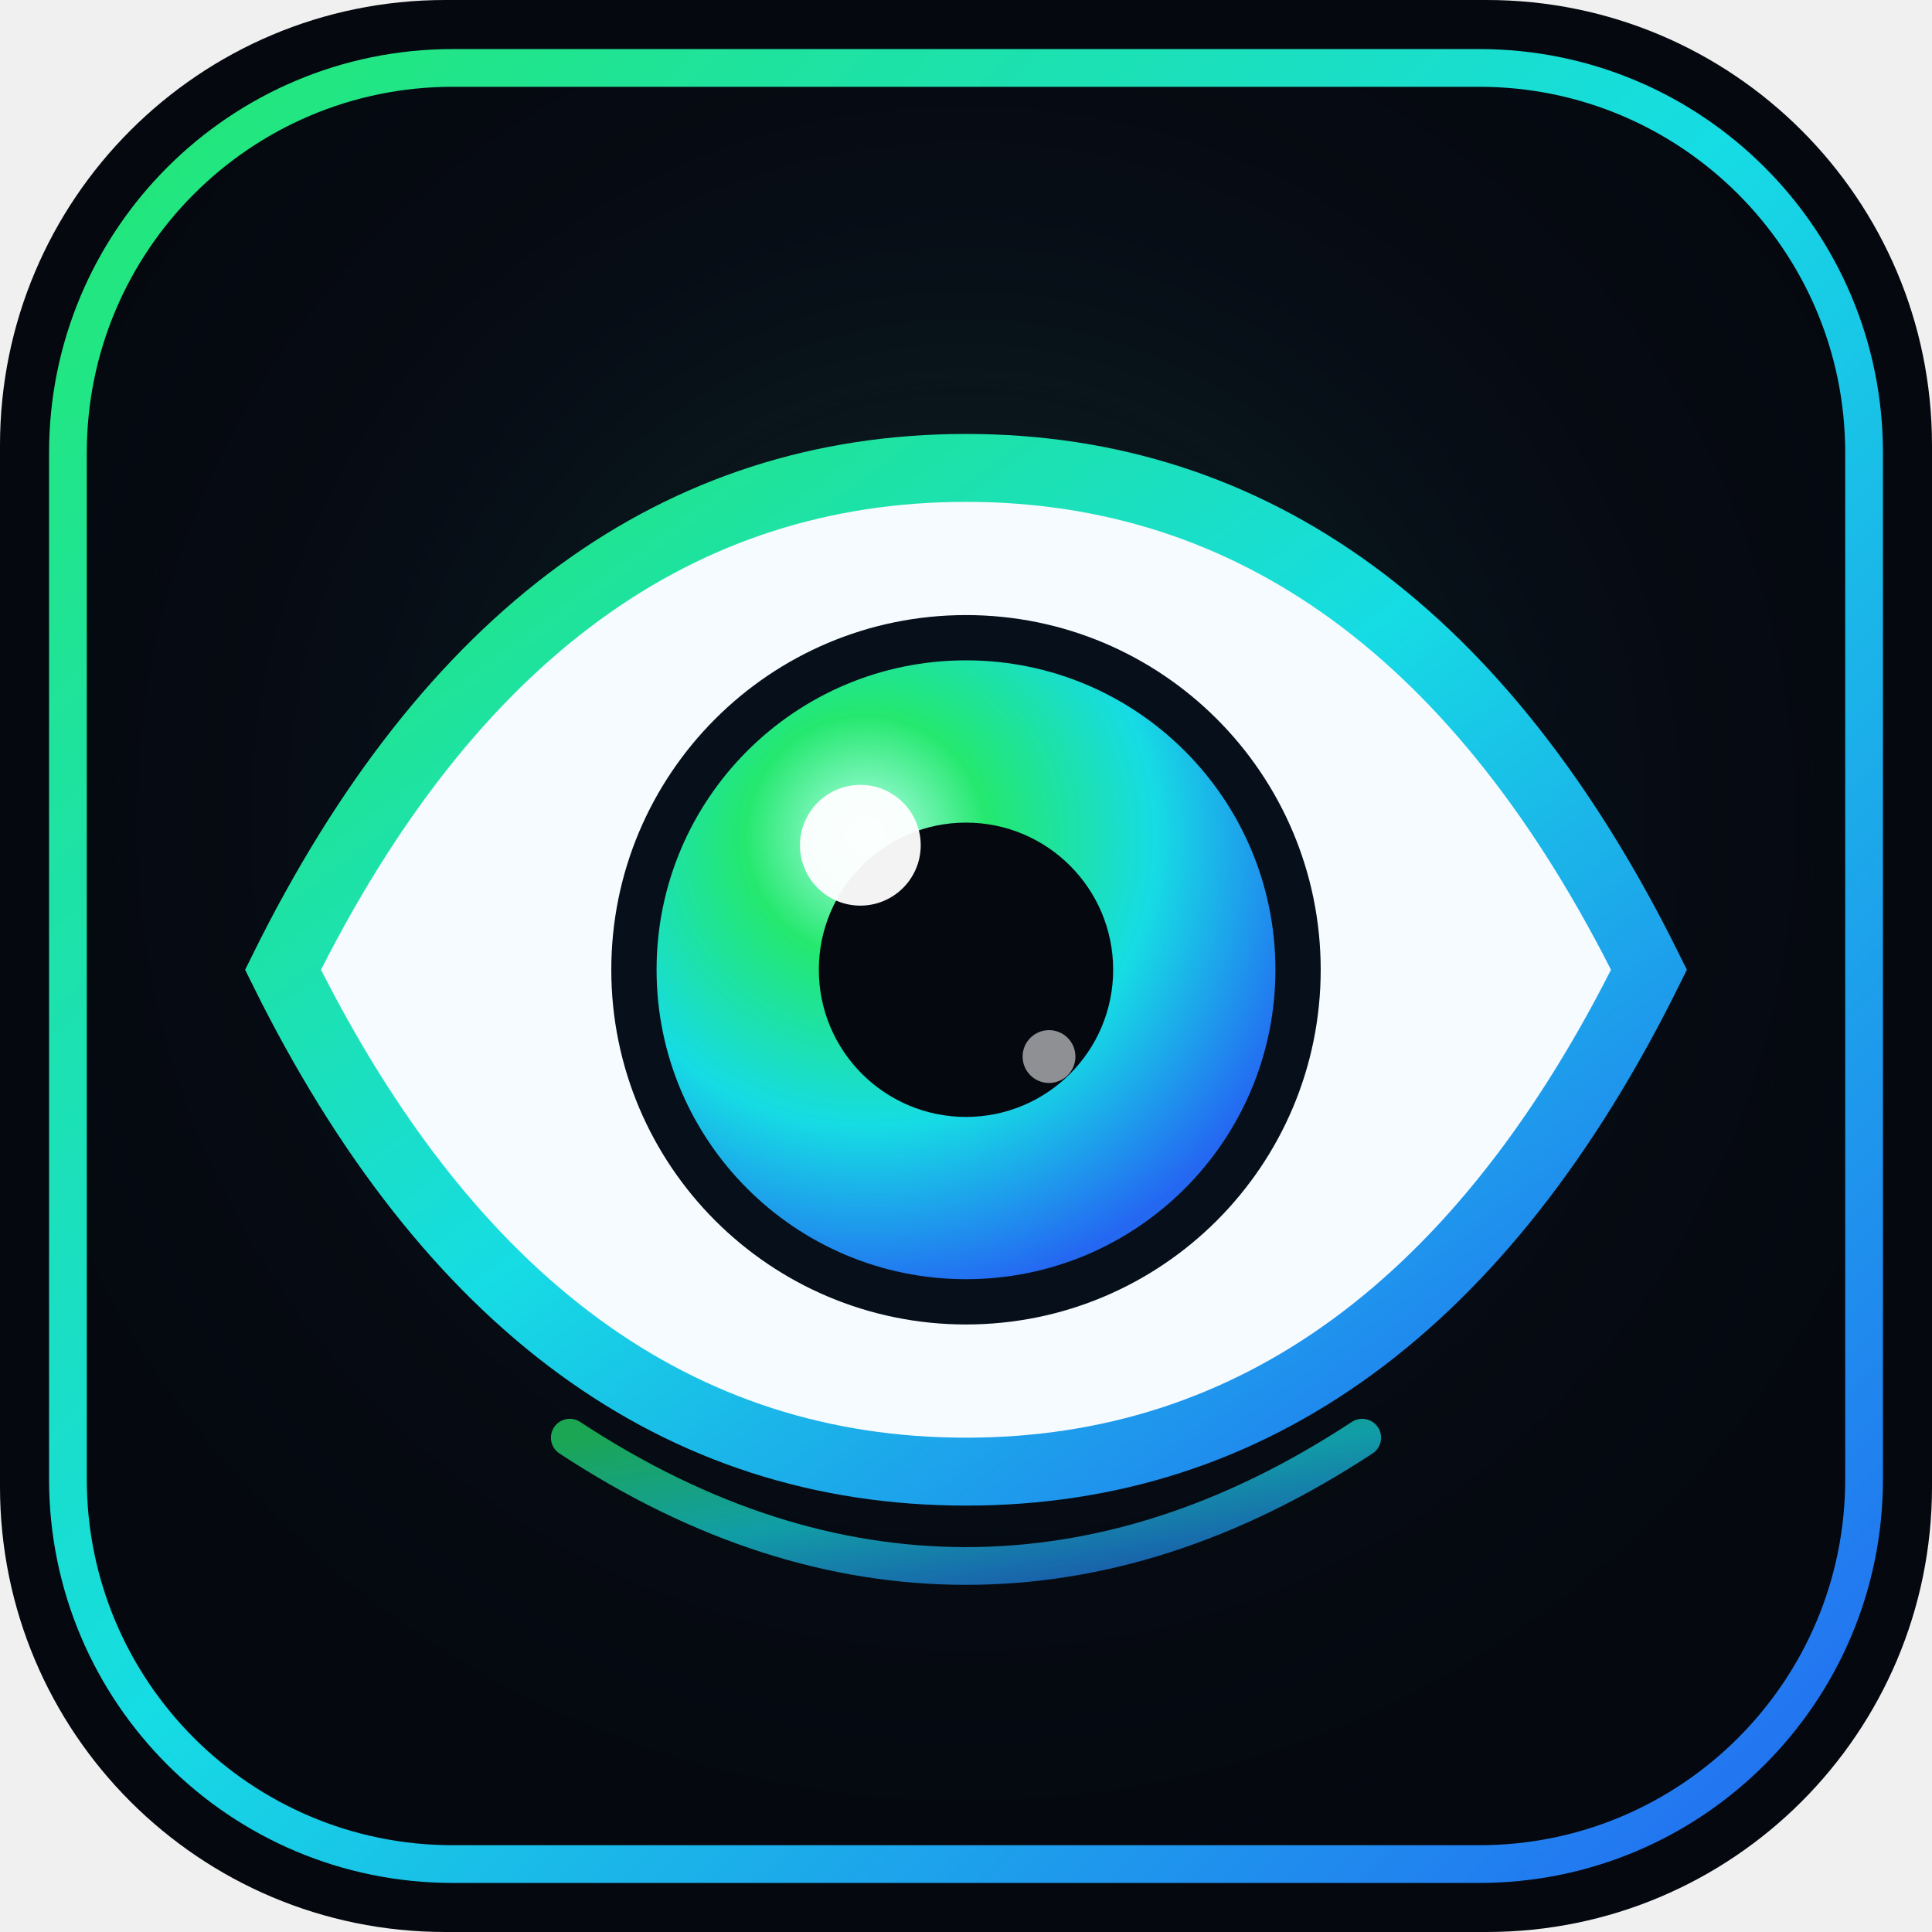
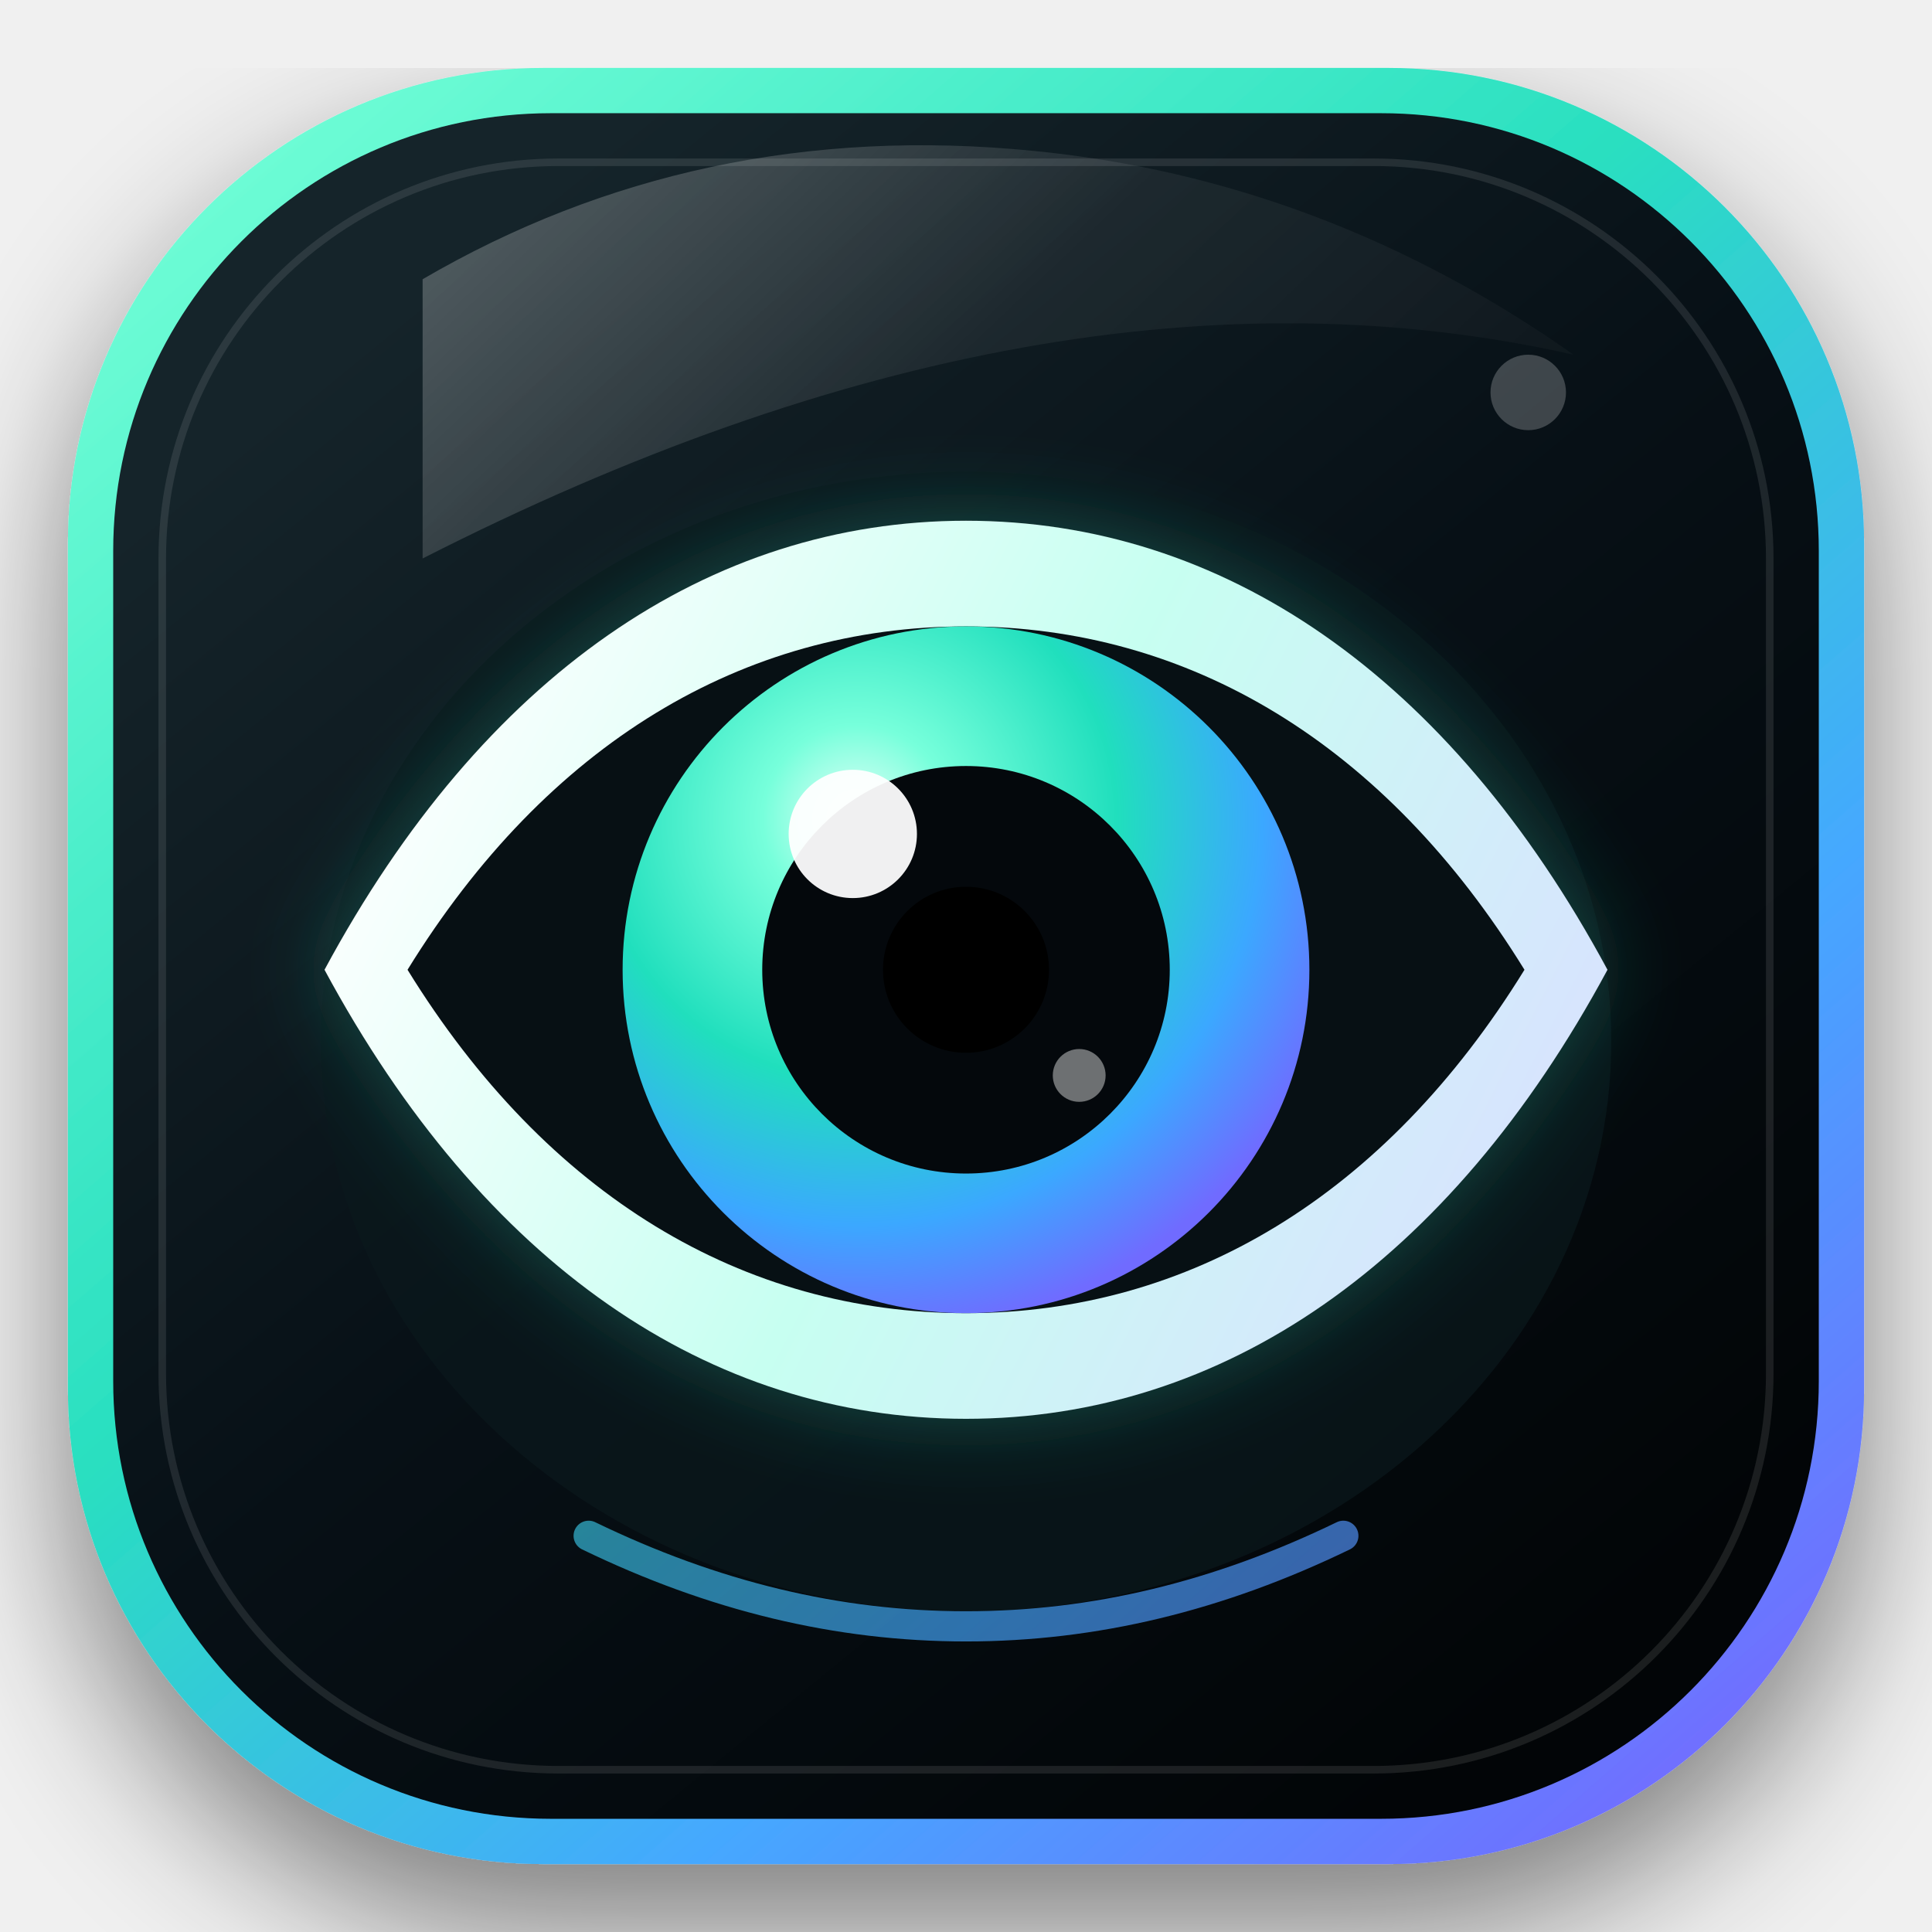
- <svg xmlns="http://www.w3.org/2000/svg" viewBox="0 0 512 512" role="img" aria-label="VUEWE eye">
+ <svg xmlns="http://www.w3.org/2000/svg" viewBox="0 0 512 512" role="img" aria-label="VUEWE app icon">
  <defs>
-     <linearGradient id="ring" x1="0" y1="0" x2="1" y2="1">
-       <stop offset="0" stop-color="#24e86e" />
-       <stop offset="0.48" stop-color="#16dce4" />
-       <stop offset="1" stop-color="#2468f2" />
+     <linearGradient id="frame" x1="52" y1="24" x2="454" y2="486" gradientUnits="userSpaceOnUse">
+       <stop offset="0" stop-color="#74ffd7" />
+       <stop offset=".42" stop-color="#29dfc0" />
+       <stop offset=".72" stop-color="#45a8ff" />
+       <stop offset="1" stop-color="#7568ff" />
    </linearGradient>
-     <radialGradient id="iris" cx="35%" cy="30%" r="70%">
-       <stop offset="0" stop-color="#b8fff0" />
-       <stop offset="0.26" stop-color="#24e86e" />
-       <stop offset="0.62" stop-color="#16dce4" />
-       <stop offset="1" stop-color="#2468f2" />
+     <linearGradient id="shell" x1="110" y1="76" x2="412" y2="446" gradientUnits="userSpaceOnUse">
+       <stop offset="0" stop-color="#15242a" />
+       <stop offset=".48" stop-color="#071016" />
+       <stop offset="1" stop-color="#020507" />
+     </linearGradient>
+     <radialGradient id="iris" cx="34%" cy="28%" r="76%">
+       <stop offset="0" stop-color="#e8fff9" />
+       <stop offset=".18" stop-color="#77ffdb" />
+       <stop offset=".5" stop-color="#20dfbd" />
+       <stop offset=".78" stop-color="#3ba8ff" />
+       <stop offset="1" stop-color="#706bff" />
    </radialGradient>
-     <radialGradient id="bgGlow" cx="50%" cy="42%" r="65%">
-       <stop offset="0" stop-color="#163e37" stop-opacity="0.72" />
-       <stop offset="0.55" stop-color="#0a1723" stop-opacity="0.3" />
-       <stop offset="1" stop-color="#05080f" stop-opacity="0" />
-     </radialGradient>
+     <linearGradient id="eyeRim" x1="104" y1="178" x2="408" y2="334" gradientUnits="userSpaceOnUse">
+       <stop offset="0" stop-color="#ffffff" />
+       <stop offset=".5" stop-color="#c7fff1" />
+       <stop offset="1" stop-color="#d9e1ff" />
+     </linearGradient>
+     <linearGradient id="glass" x1="104" y1="46" x2="332" y2="286" gradientUnits="userSpaceOnUse">
+       <stop offset="0" stop-color="#ffffff" stop-opacity=".28" />
+       <stop offset=".42" stop-color="#ffffff" stop-opacity=".06" />
+       <stop offset="1" stop-color="#ffffff" stop-opacity="0" />
+     </linearGradient>
+     <filter id="shadow" x="-20%" y="-20%" width="140%" height="150%">
+       <feDropShadow dx="0" dy="18" stdDeviation="20" flood-color="#000000" flood-opacity=".48" />
+     </filter>
+     <filter id="eyeGlow" x="-40%" y="-40%" width="180%" height="180%">
+       <feDropShadow dx="0" dy="0" stdDeviation="11" flood-color="#38ecc9" flood-opacity=".26" />
+     </filter>
  </defs>
-   <rect width="512" height="512" rx="118" fill="#05080f" />
-   <rect x="18" y="18" width="476" height="476" rx="102" fill="url(#bgGlow)" stroke="url(#ring)" stroke-width="10" />
-   <path d="M75 257C119 168 180 124 256 124s137 44 181 133c-44 89-105 133-181 133S119 346 75 257Z" fill="#f6fbff" stroke="url(#ring)" stroke-width="18" />
-   <circle cx="256" cy="257" r="88" fill="url(#iris)" stroke="#07101a" stroke-width="12" />
-   <circle cx="256" cy="257" r="39" fill="#05080f" />
-   <circle cx="228" cy="224" r="16" fill="#ffffff" opacity="0.95" />
-   <circle cx="278" cy="280" r="7" fill="#ffffff" opacity="0.55" />
-   <path d="M151 381c35 23 70 34 105 34s70-11 105-34" fill="none" stroke="url(#ring)" stroke-width="10" stroke-linecap="round" opacity="0.7" />
+   <rect x="18" y="18" width="476" height="476" rx="126" fill="url(#frame)" filter="url(#shadow)" />
+   <rect x="30" y="30" width="452" height="452" rx="116" fill="url(#shell)" />
+   <rect x="43" y="43" width="426" height="426" rx="105" fill="none" stroke="rgba(255,255,255,.10)" stroke-width="2" />
+   <ellipse cx="256" cy="276" rx="171" ry="151" fill="#0a181c" opacity=".72" />
+   <path d="M86 257c42-78 102-119 170-119s128 41 170 119c-42 78-102 119-170 119S128 335 86 257Z" fill="url(#eyeRim)" filter="url(#eyeGlow)" />
+   <path d="M108 257c37-60 89-91 148-91s111 31 148 91c-37 60-89 91-148 91s-111-31-148-91Z" fill="#071014" />
+   <circle cx="256" cy="257" r="91" fill="url(#iris)" />
+   <circle cx="256" cy="257" r="54" fill="#04080c" />
+   <circle cx="256" cy="257" r="22" fill="#000000" />
+   <circle cx="226" cy="221" r="17" fill="#ffffff" opacity=".94" />
+   <circle cx="286" cy="285" r="7" fill="#ffffff" opacity=".42" />
+   <path d="M112 74c48-28 102-40 162-34 51 5 99 23 143 54-93-21-195-2-305 54Z" fill="url(#glass)" />
+   <path d="M156 407c33 16 66 24 100 24s67-8 100-24" fill="none" stroke="url(#frame)" stroke-width="8" stroke-linecap="round" opacity=".66" />
+   <circle cx="405" cy="104" r="10" fill="#ffffff" opacity=".22" />
</svg>
